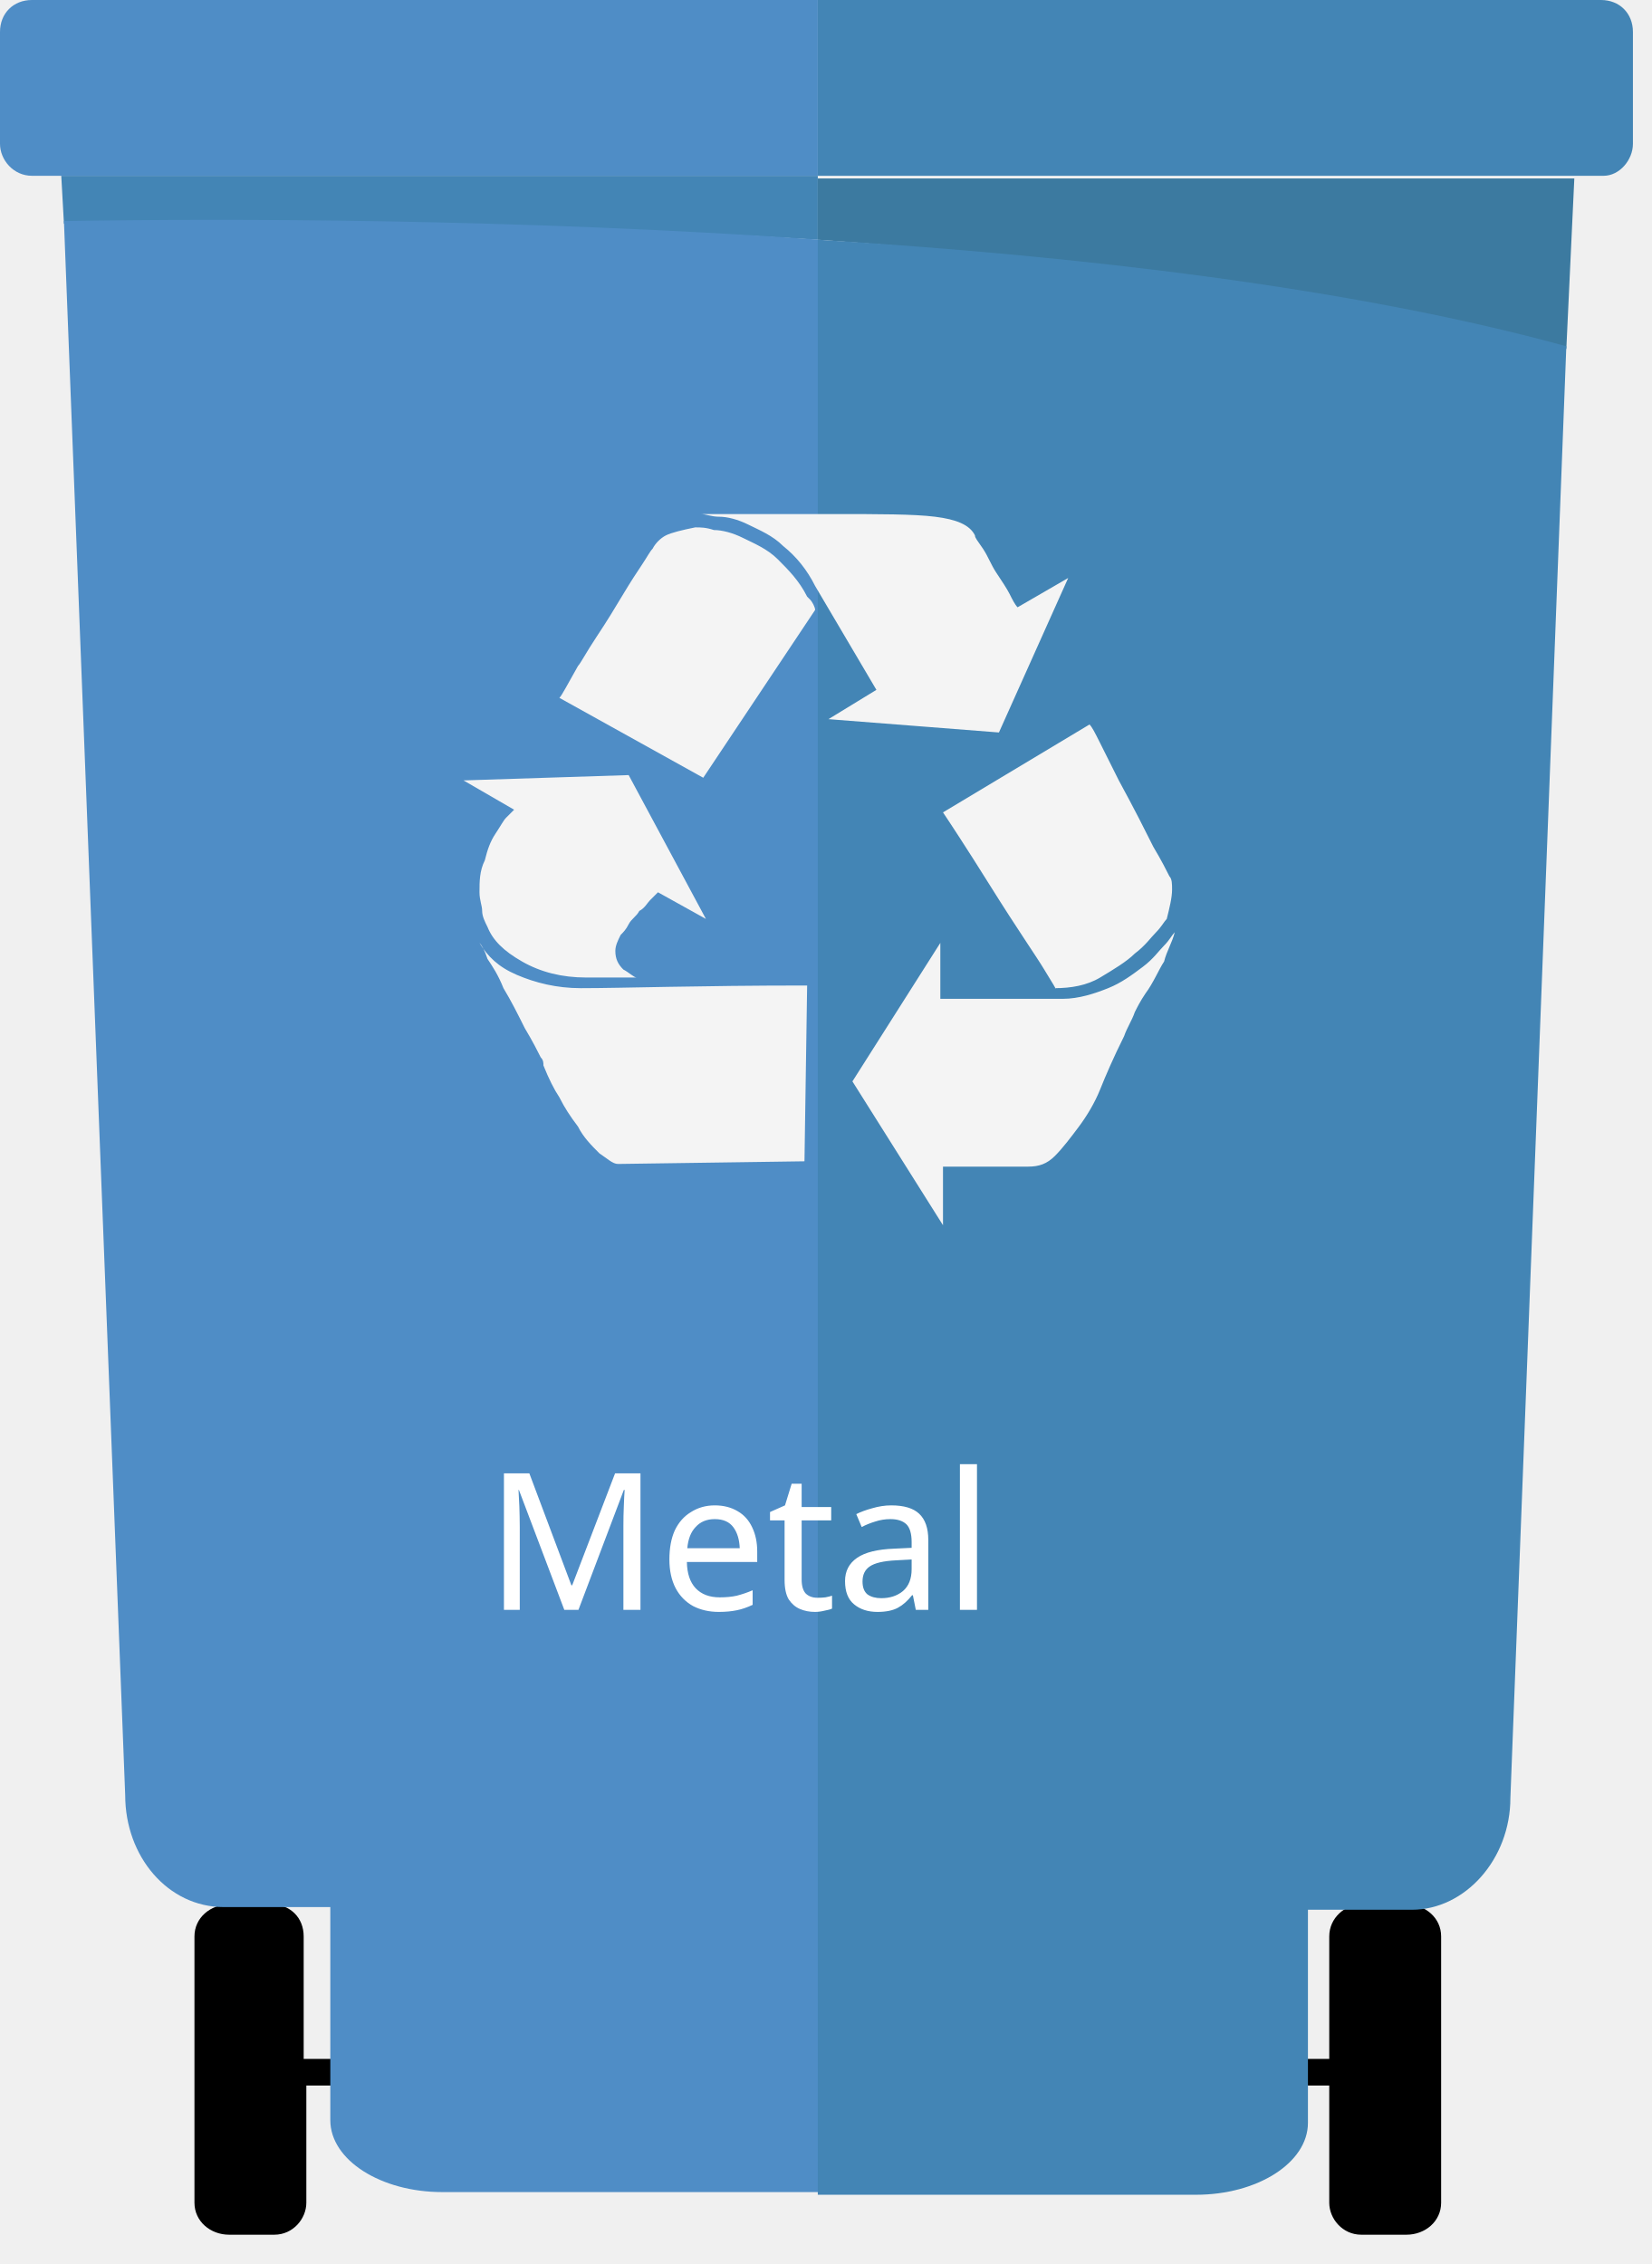
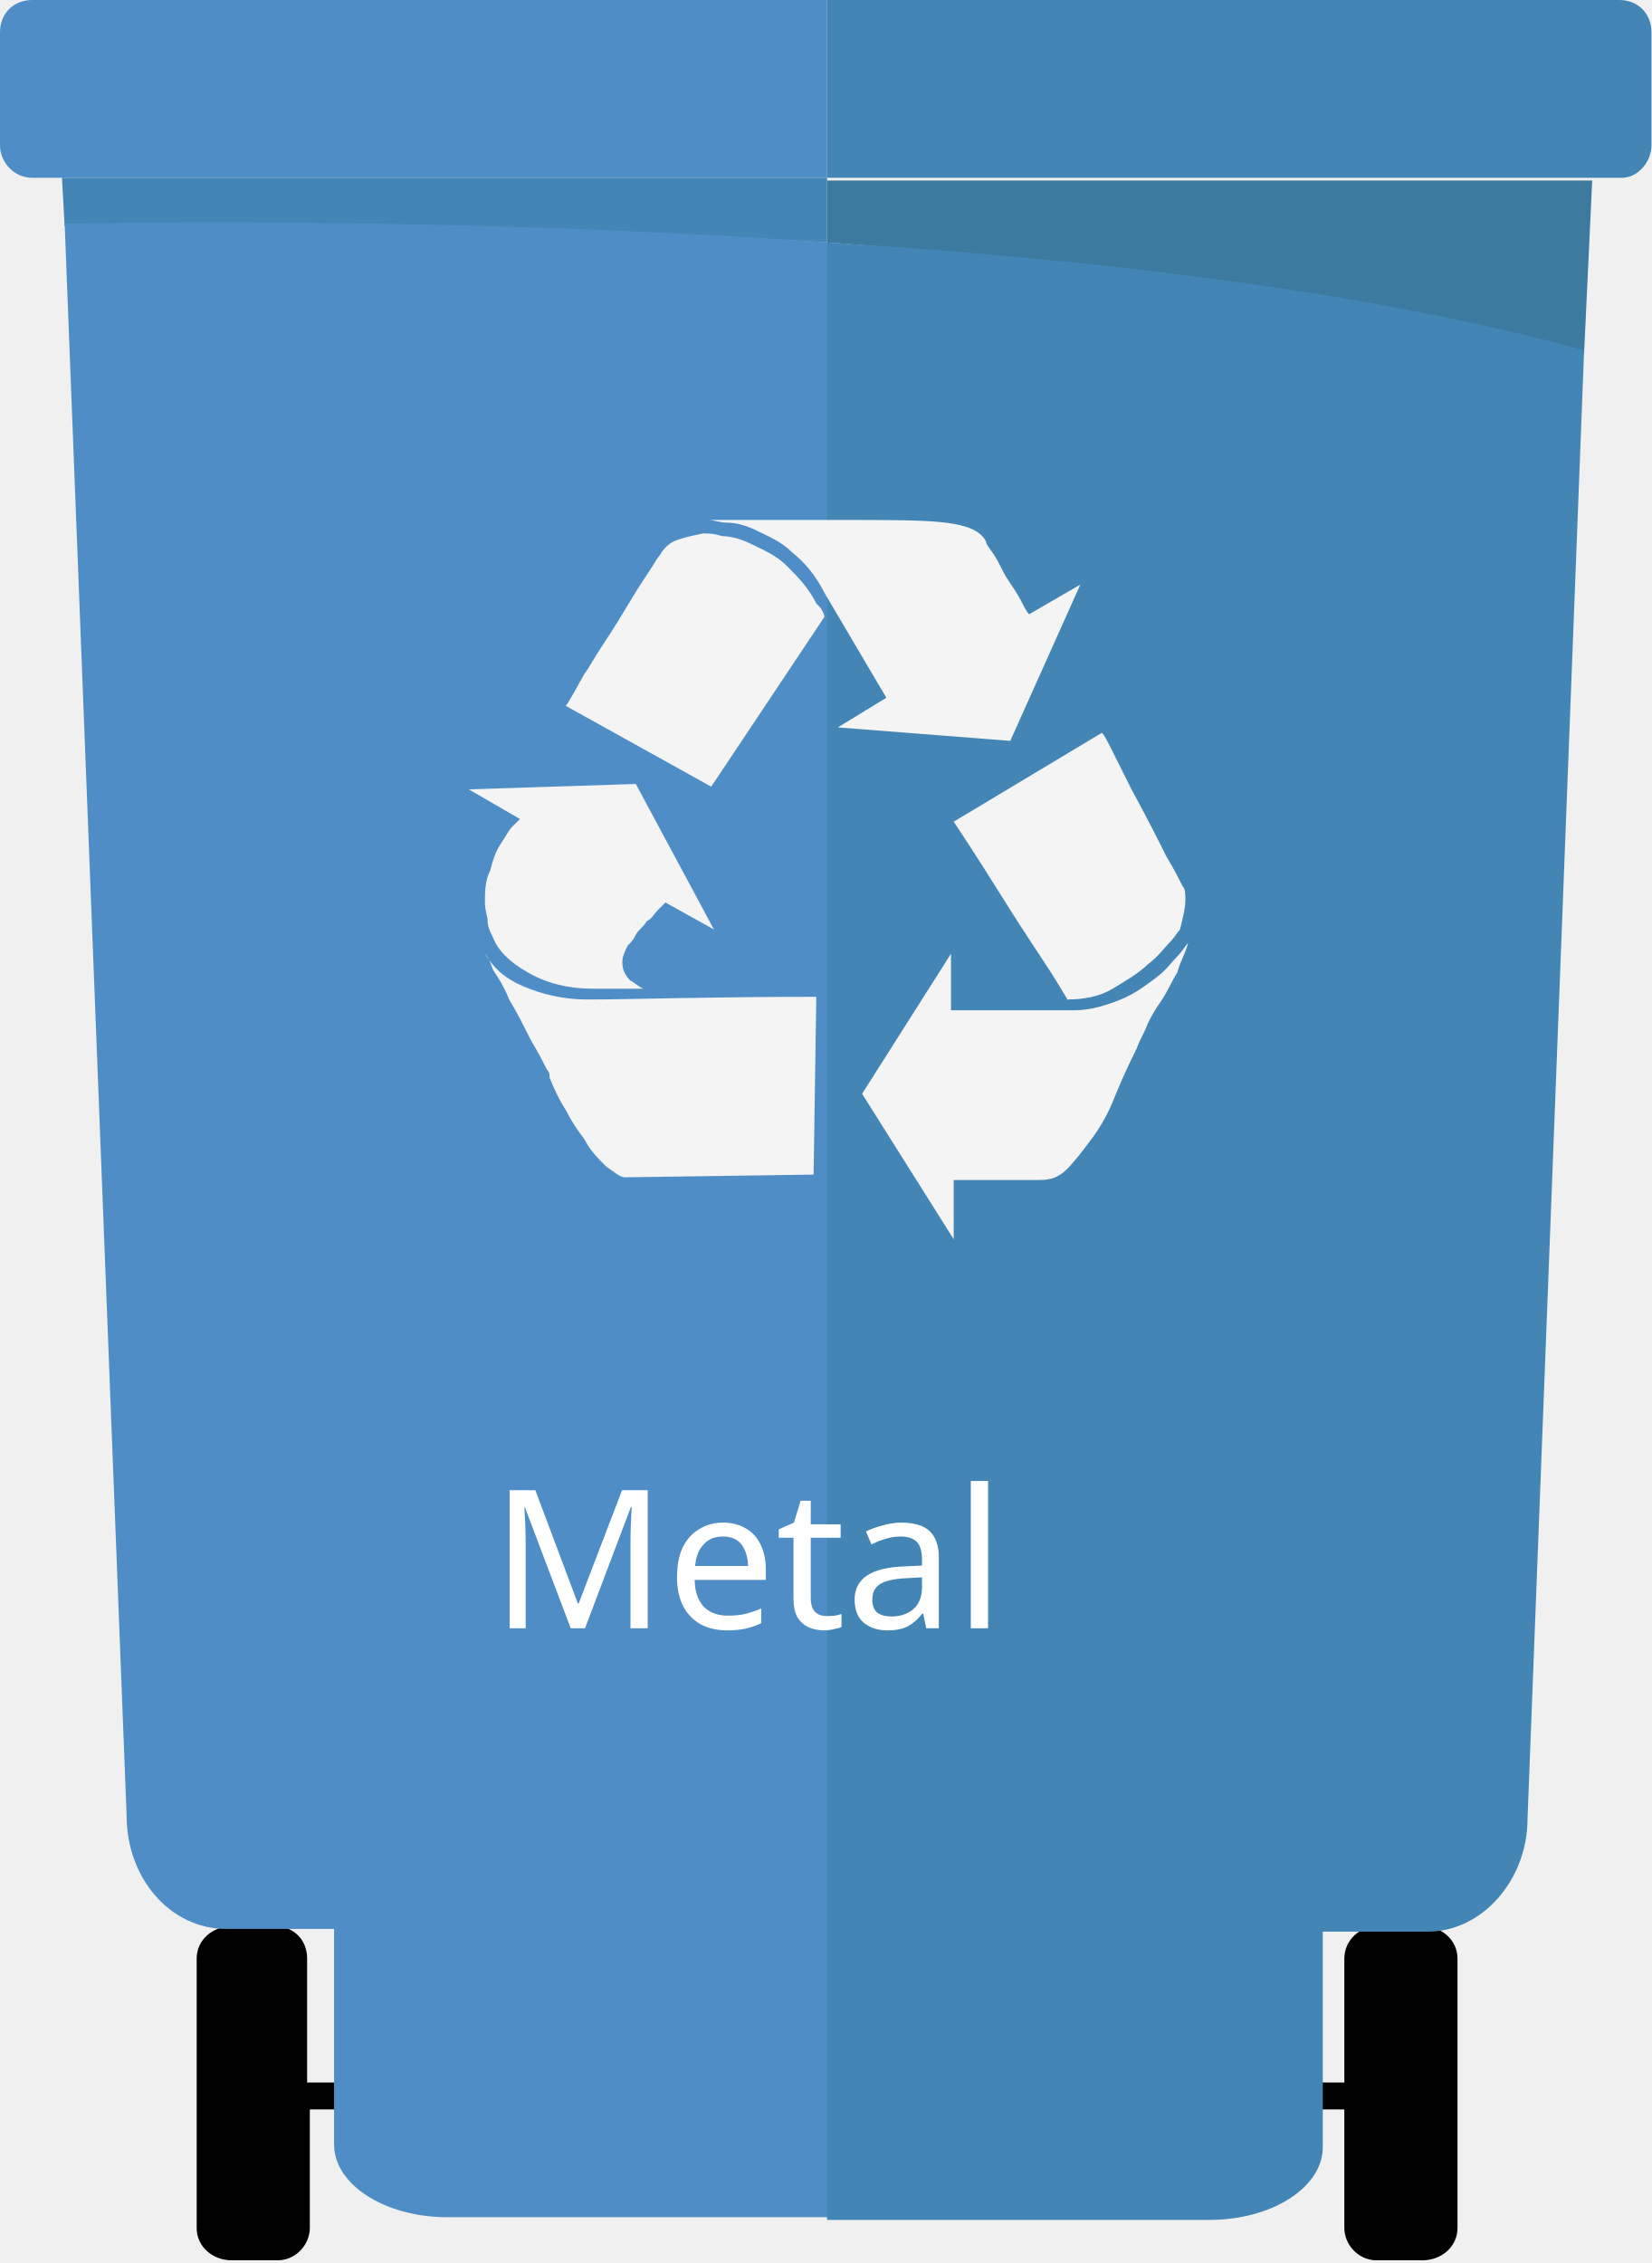
- <svg xmlns="http://www.w3.org/2000/svg" id="Layer_1" width="62" height="85" viewBox="0 0 62 85">
+ <svg xmlns="http://www.w3.org/2000/svg" id="Layer_1" viewBox="0 0 61.3 84">
  <style>.st0{fill:#4f8dc6}.st1{fill:#4385b5}.st2{fill:#3c7aa0}.st3{fill-rule:evenodd;clip-rule:evenodd;fill:#f4f4f4}.st4{fill:#fff}.st5{font-family:'Arial-BoldMT'}.st6{font-size:7.193px}</style>
  <path d="M13.2 77.3h-1.8v-4.6c0-.7-.5-1.2-1.2-1.2H8.6c-.7 0-1.3.5-1.3 1.2v10c0 .7.6 1.2 1.3 1.2h1.7c.7 0 1.2-.6 1.2-1.2v-4.4h1.8c.3 0 .6-.3.6-.6-.1-.2-.4-.4-.7-.4zm34.9 0h1.8v-4.6c0-.7.6-1.2 1.2-1.2h1.7c.7 0 1.3.5 1.3 1.2v10c0 .7-.6 1.2-1.3 1.2h-1.7c-.7 0-1.2-.6-1.2-1.2v-4.4h-1.8c-.3 0-.6-.3-.6-.6 0-.2.3-.4.6-.4z" />
  <path class="st0" d="M30.7 0H1.2C.5 0 0 .5 0 1.2v4.2c0 .6.5 1.2 1.2 1.2h29.5V0z" />
  <path class="st1" d="M61.3 5.4V1.2c0-.7-.5-1.2-1.2-1.2H30.7v6.6h29.5c.6 0 1.1-.6 1.1-1.2zM30.7 9V6.6H2.3l.1 1.8c6.1-.1 16.9-.1 28.3.6z" />
  <path class="st0" d="M2.4 8.3l2.3 59.1c0 2.3 1.6 4.2 3.7 4.2h4v8c0 1.5 1.9 2.7 4.2 2.7h14.2V9c-11.5-.8-22.3-.8-28.4-.7z" />
  <path class="st2" d="M58.8 13.1l.3-6.4H30.7V9c9.8.7 20.1 1.9 28.1 4.1z" />
  <path class="st1" d="M30.7 9v73.4h14.2c2.3 0 4.2-1.2 4.2-2.7v-8H53c2 0 3.7-1.9 3.7-4.2L58.8 13c-8-2.2-18.3-3.4-28.1-4z" />
  <path id="XMLID_2_" class="st3" d="M22 36.7c-.9 0-1.7-.2-2.4-.6-.7-.4-1.1-.8-1.3-1.3-.1-.2-.2-.4-.2-.6 0-.2-.1-.4-.1-.7 0-.4 0-.8.2-1.2.1-.4.2-.7.4-1 .2-.3.3-.5.4-.6l.3-.3-1.9-1.1 6.2-.2 2.9 5.4-1.8-1-.3.3c-.1.1-.2.3-.4.4-.1.2-.3.3-.4.5-.1.2-.2.3-.3.4-.1.2-.2.4-.2.6 0 .3.1.5.3.7.2.1.4.3.5.3H22zm17.9.8c.6 0 1.2-.2 1.7-.4s.9-.5 1.3-.8c.4-.3.6-.6.8-.8.2-.2.3-.4.4-.5-.1.4-.3.7-.4 1.1-.2.3-.4.8-.7 1.2-.2.3-.3.5-.4.7-.1.3-.3.6-.4.9-.4.8-.7 1.5-.9 2-.2.5-.5 1-.8 1.4-.3.4-.6.8-.9 1.1-.3.3-.6.4-1 .4h-3.2V46L32 40.6l3.3-5.2v2.1h4.6zM27.8 19.3h3.5c1.7 0 3 0 3.8.1.8.1 1.3.3 1.5.7 0 .1.1.2.3.5.2.3.3.6.5.9.2.3.4.6.5.8.1.2.2.4.3.5l1.9-1.1-2.6 5.8-6.4-.5 1.8-1.1-2.3-3.9c-.3-.6-.7-1.1-1.2-1.5-.4-.4-.9-.6-1.3-.8-.4-.2-.8-.3-1.1-.3-.3 0-.5-.1-.7-.1h1.5zm-8.4 17.3c-.7-.3-1.1-.7-1.4-1.2.1.1.2.3.3.6.2.3.4.6.6 1.1.3.5.5.9.8 1.5.3.5.5.9.6 1.1.1.1.1.2.1.3.2.5.4.9.6 1.2.2.4.4.7.7 1.1.2.4.5.7.8 1 .3.2.5.4.7.4l7-.1.1-6.6c-4.1 0-6.9.1-8.5.1-.9 0-1.7-.2-2.4-.5zm19.8-.2c-.3-.5-1-1.5-2-3.1s-1.6-2.5-1.8-2.8l5.5-3.3c.1.1.2.3.4.7l.7 1.4c.6 1.1 1 1.9 1.3 2.5.3.5.5.9.6 1.1.1.1.1.3.1.5 0 .3-.1.7-.2 1.1-.1.1-.2.3-.4.5s-.4.5-.8.8c-.3.3-.8.6-1.3.9-.5.3-1.1.4-1.7.4.1.1-.1-.2-.4-.7zm-12.8-7.2l-5.4-3c.1-.1.3-.5.7-1.2.1-.1.3-.5.7-1.1.4-.6.7-1.1 1-1.6.3-.5.5-.8.7-1.1.2-.3.3-.5.4-.6.1-.2.3-.4.5-.5.2-.1.6-.2 1.1-.3.2 0 .4 0 .7.1.3 0 .7.1 1.1.3.4.2.9.4 1.3.8s.8.8 1.1 1.4l.1.1c.1.1.2.3.2.4l-4.2 6.3z" />
  <text transform="translate(18.215 60.44)" class="st4 st5 st6">Metal</text>
</svg>
